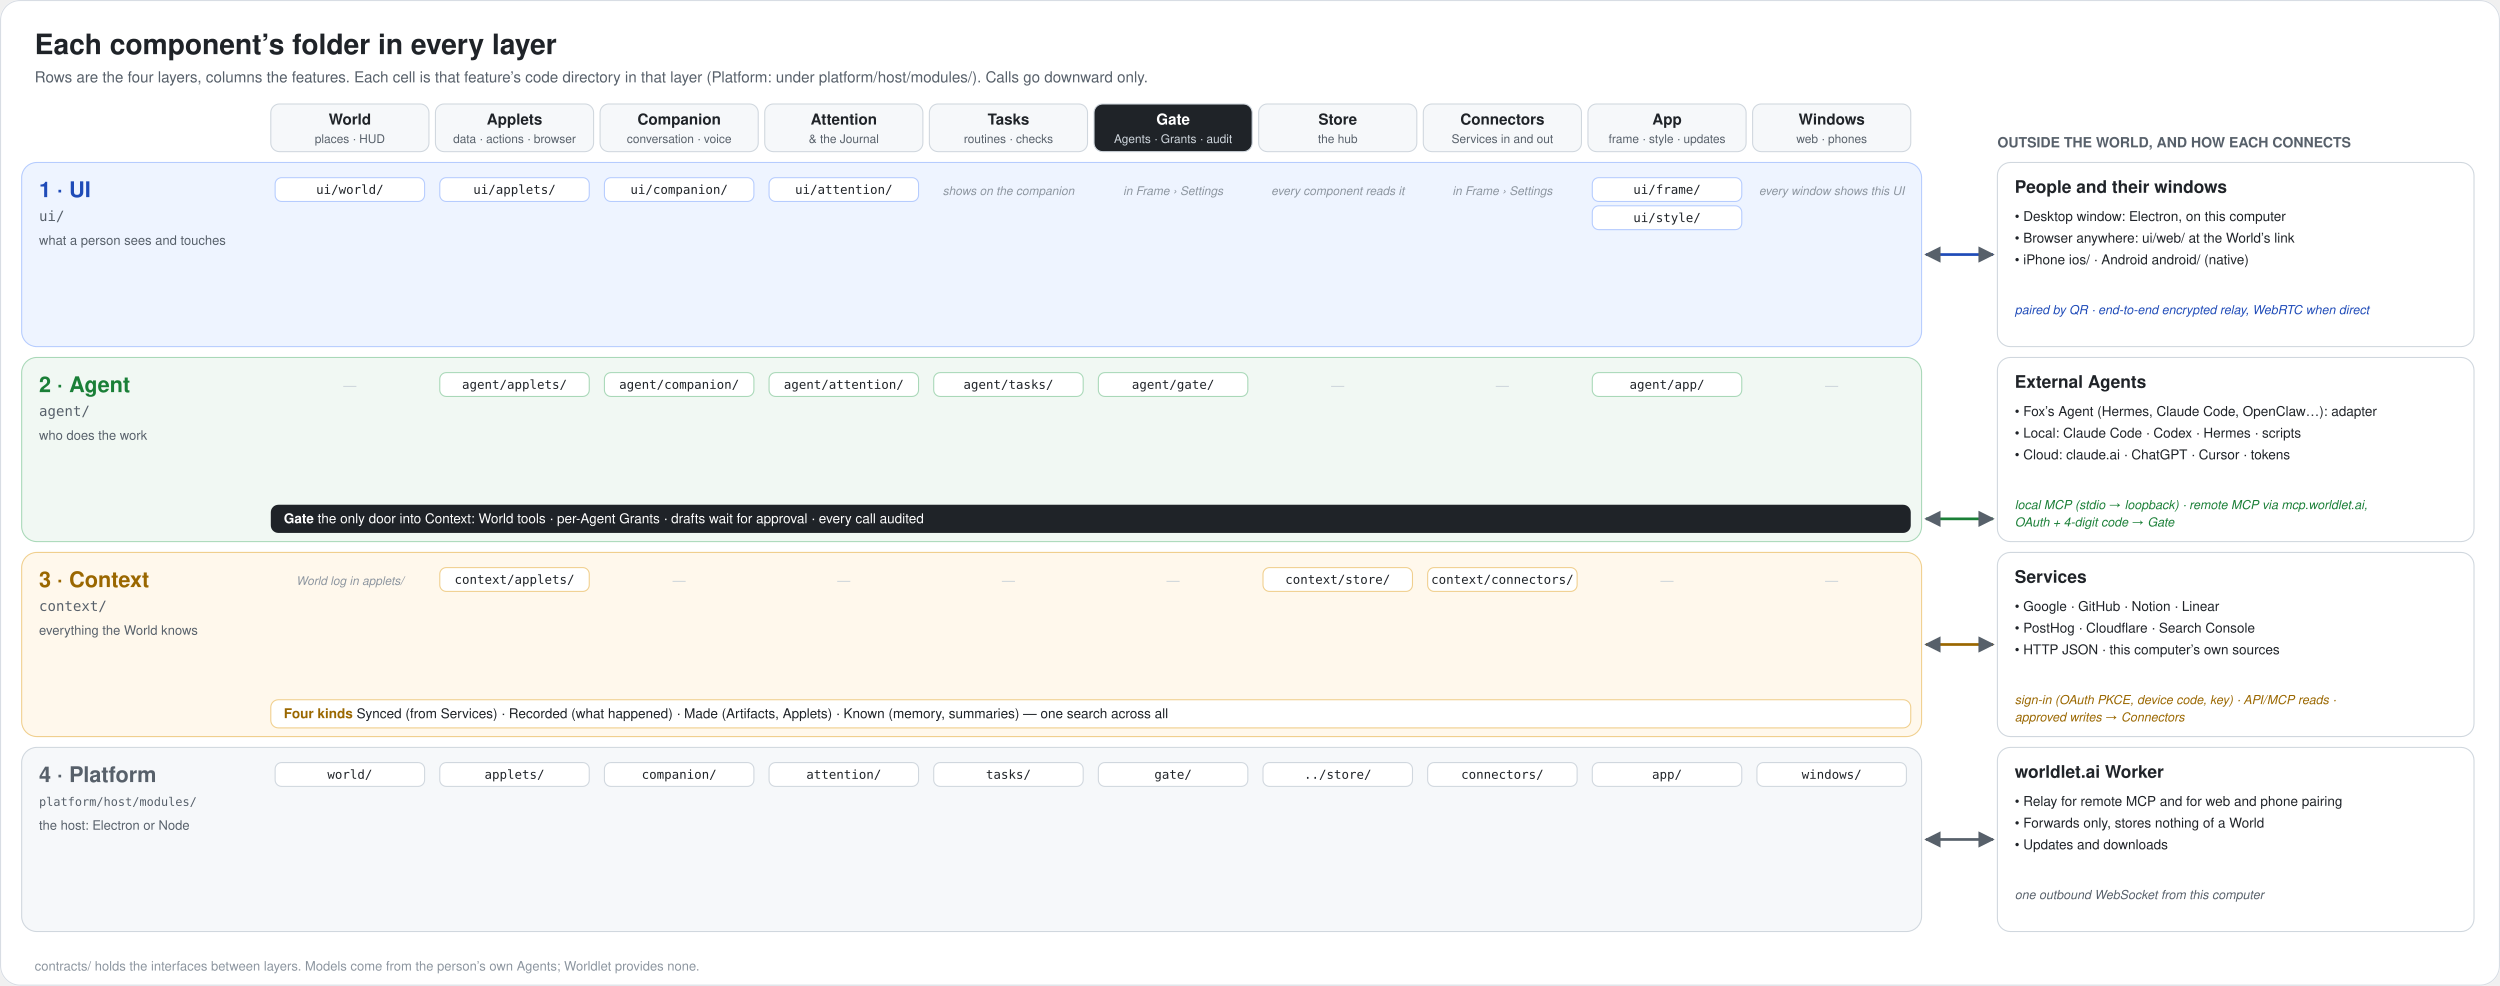
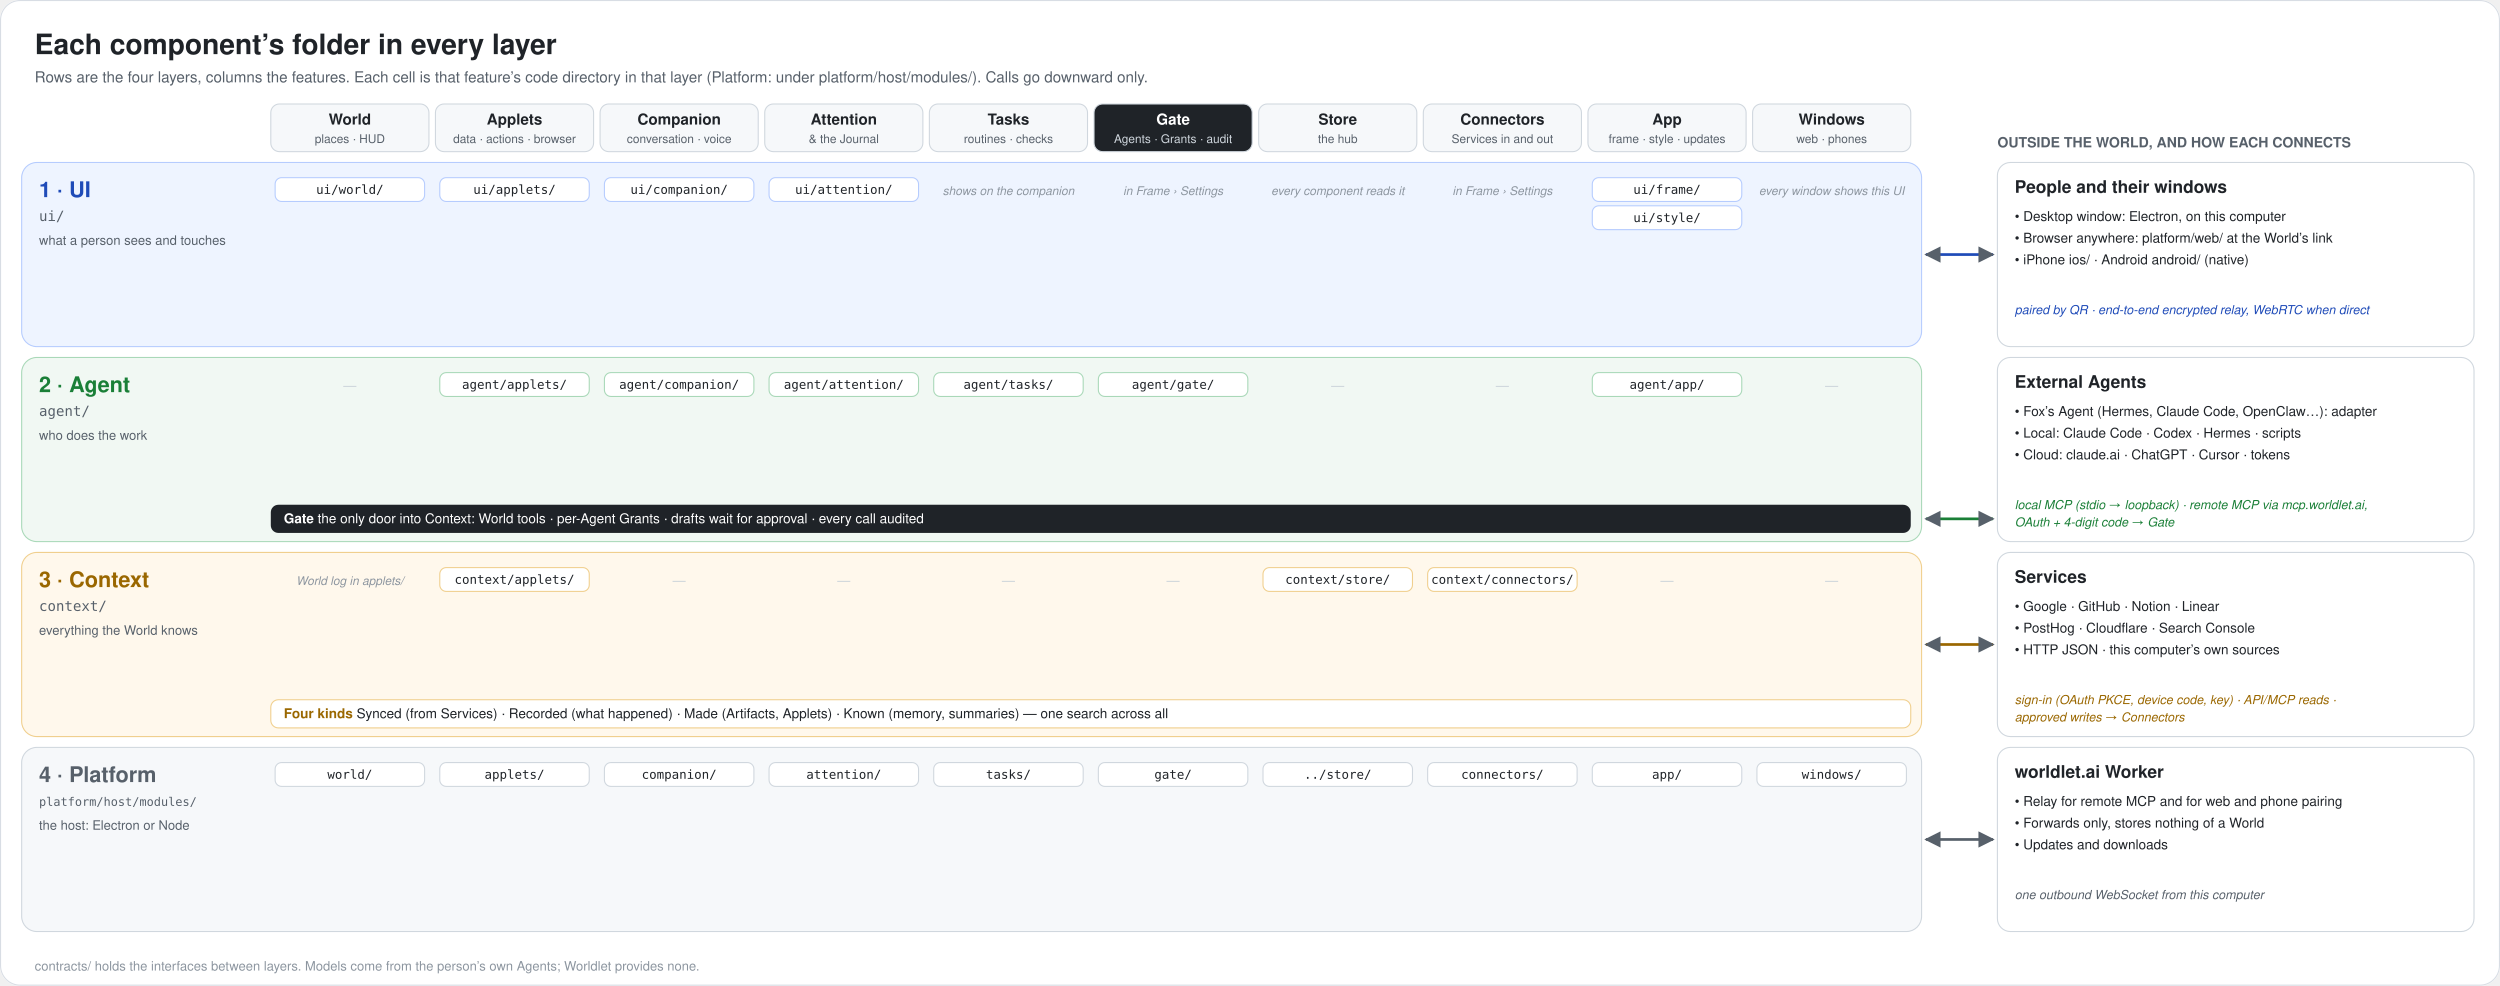
<svg xmlns="http://www.w3.org/2000/svg" width="2308" height="910" viewBox="0 0 2308 910" font-family="-apple-system, 'Segoe UI', Helvetica, Arial, sans-serif">
  <defs>
    <marker id="ar" viewBox="0 0 10 10" refX="9" refY="5" markerWidth="6" markerHeight="6" orient="auto-start-reverse">
      <path d="M0 0L10 5L0 10z" fill="#57606A" />
    </marker>
  </defs>
  <rect width="2308" height="910" rx="18" fill="#FFFFFF" />
  <rect x="0.5" y="0.5" width="2307" height="909" rx="18" fill="none" stroke="#D8DDE4" />
  <text x="32" y="50" font-size="26" font-weight="700" fill="#1F2328">Each component’s folder in every layer</text>
  <text x="32" y="76" font-size="14" fill="#57606A">Rows are the four layers, columns the features. Each cell is that feature’s code directory in that layer (Platform: under platform/host/modules/). Calls go downward only.</text>
  <rect x="250" y="96" width="146" height="44" rx="8" fill="#F6F8FA" stroke="#D0D7DE" />
  <text x="323.0" y="115" font-size="14" font-weight="700" text-anchor="middle" fill="#1F2328">World</text>
  <text x="323.0" y="132" font-size="11" text-anchor="middle" fill="#57606A">places · HUD</text>
  <rect x="402" y="96" width="146" height="44" rx="8" fill="#F6F8FA" stroke="#D0D7DE" />
  <text x="475.0" y="115" font-size="14" font-weight="700" text-anchor="middle" fill="#1F2328">Applets</text>
  <text x="475.0" y="132" font-size="11" text-anchor="middle" fill="#57606A">data · actions · browser</text>
  <rect x="554" y="96" width="146" height="44" rx="8" fill="#F6F8FA" stroke="#D0D7DE" />
  <text x="627.0" y="115" font-size="14" font-weight="700" text-anchor="middle" fill="#1F2328">Companion</text>
  <text x="627.0" y="132" font-size="11" text-anchor="middle" fill="#57606A">conversation · voice</text>
  <rect x="706" y="96" width="146" height="44" rx="8" fill="#F6F8FA" stroke="#D0D7DE" />
  <text x="779.0" y="115" font-size="14" font-weight="700" text-anchor="middle" fill="#1F2328">Attention</text>
  <text x="779.0" y="132" font-size="11" text-anchor="middle" fill="#57606A">&amp; the Journal</text>
  <rect x="858" y="96" width="146" height="44" rx="8" fill="#F6F8FA" stroke="#D0D7DE" />
  <text x="931.0" y="115" font-size="14" font-weight="700" text-anchor="middle" fill="#1F2328">Tasks</text>
  <text x="931.0" y="132" font-size="11" text-anchor="middle" fill="#57606A">routines · checks</text>
  <rect x="1010" y="96" width="146" height="44" rx="8" fill="#1F2328" stroke="#D0D7DE" />
  <text x="1083.0" y="115" font-size="14" font-weight="700" text-anchor="middle" fill="#FFFFFF">Gate</text>
  <text x="1083.0" y="132" font-size="11" text-anchor="middle" fill="#D0D7DE">Agents · Grants · audit</text>
  <rect x="1162" y="96" width="146" height="44" rx="8" fill="#F6F8FA" stroke="#D0D7DE" />
  <text x="1235.0" y="115" font-size="14" font-weight="700" text-anchor="middle" fill="#1F2328">Store</text>
  <text x="1235.0" y="132" font-size="11" text-anchor="middle" fill="#57606A">the hub</text>
  <rect x="1314" y="96" width="146" height="44" rx="8" fill="#F6F8FA" stroke="#D0D7DE" />
  <text x="1387.0" y="115" font-size="14" font-weight="700" text-anchor="middle" fill="#1F2328">Connectors</text>
  <text x="1387.0" y="132" font-size="11" text-anchor="middle" fill="#57606A">Services in and out</text>
  <rect x="1466" y="96" width="146" height="44" rx="8" fill="#F6F8FA" stroke="#D0D7DE" />
  <text x="1539.0" y="115" font-size="14" font-weight="700" text-anchor="middle" fill="#1F2328">App</text>
  <text x="1539.0" y="132" font-size="11" text-anchor="middle" fill="#57606A">frame · style · updates</text>
  <rect x="1618" y="96" width="146" height="44" rx="8" fill="#F6F8FA" stroke="#D0D7DE" />
  <text x="1691.0" y="115" font-size="14" font-weight="700" text-anchor="middle" fill="#1F2328">Windows</text>
  <text x="1691.0" y="132" font-size="11" text-anchor="middle" fill="#57606A">web · phones</text>
  <rect x="20" y="150" width="1754" height="170" rx="14" fill="#EEF4FF" stroke="#B6CCFE" />
  <text x="36" y="182" font-size="20" font-weight="800" fill="#1F4BB8">1 · UI</text>
  <text x="36" y="204" font-size="13" font-family="ui-monospace, Menlo, monospace" fill="#57606A">ui/</text>
  <text x="36" y="226" font-size="12" fill="#57606A">what a person sees and touches</text>
  <rect x="254" y="164" width="138" height="22" rx="6" fill="#FFFFFF" stroke="#B6CCFE" />
  <text x="323.0" y="179" font-size="11.5" font-family="ui-monospace, Menlo, monospace" text-anchor="middle" fill="#1F2328">ui/world/</text>
  <rect x="406" y="164" width="138" height="22" rx="6" fill="#FFFFFF" stroke="#B6CCFE" />
  <text x="475.0" y="179" font-size="11.5" font-family="ui-monospace, Menlo, monospace" text-anchor="middle" fill="#1F2328">ui/applets/</text>
  <rect x="558" y="164" width="138" height="22" rx="6" fill="#FFFFFF" stroke="#B6CCFE" />
  <text x="627.0" y="179" font-size="11.5" font-family="ui-monospace, Menlo, monospace" text-anchor="middle" fill="#1F2328">ui/companion/</text>
  <rect x="710" y="164" width="138" height="22" rx="6" fill="#FFFFFF" stroke="#B6CCFE" />
  <text x="779.0" y="179" font-size="11.5" font-family="ui-monospace, Menlo, monospace" text-anchor="middle" fill="#1F2328">ui/attention/</text>
  <text x="931.0" y="180" font-size="11" text-anchor="middle" fill="#8C959F" font-style="italic">shows on the companion</text>
  <text x="1083.0" y="180" font-size="11" text-anchor="middle" fill="#8C959F" font-style="italic">in Frame › Settings</text>
  <text x="1235.0" y="180" font-size="11" text-anchor="middle" fill="#8C959F" font-style="italic">every component reads it</text>
  <text x="1387.0" y="180" font-size="11" text-anchor="middle" fill="#8C959F" font-style="italic">in Frame › Settings</text>
  <rect x="1470" y="164" width="138" height="22" rx="6" fill="#FFFFFF" stroke="#B6CCFE" />
  <text x="1539.0" y="179" font-size="11.5" font-family="ui-monospace, Menlo, monospace" text-anchor="middle" fill="#1F2328">ui/frame/</text>
  <rect x="1470" y="190" width="138" height="22" rx="6" fill="#FFFFFF" stroke="#B6CCFE" />
  <text x="1539.0" y="205" font-size="11.5" font-family="ui-monospace, Menlo, monospace" text-anchor="middle" fill="#1F2328">ui/style/</text>
  <text x="1691.0" y="180" font-size="11" text-anchor="middle" fill="#8C959F" font-style="italic">every window shows this UI</text>
  <rect x="20" y="330" width="1754" height="170" rx="14" fill="#F1F8F3" stroke="#A9D8B8" />
  <text x="36" y="362" font-size="20" font-weight="800" fill="#1A7F37">2 · Agent</text>
  <text x="36" y="384" font-size="13" font-family="ui-monospace, Menlo, monospace" fill="#57606A">agent/</text>
  <text x="36" y="406" font-size="12" fill="#57606A">who does the work</text>
  <text x="323.0" y="360" font-size="12" text-anchor="middle" fill="#C9D1D9">—</text>
  <rect x="406" y="344" width="138" height="22" rx="6" fill="#FFFFFF" stroke="#A9D8B8" />
  <text x="475.0" y="359" font-size="11.5" font-family="ui-monospace, Menlo, monospace" text-anchor="middle" fill="#1F2328">agent/applets/</text>
  <rect x="558" y="344" width="138" height="22" rx="6" fill="#FFFFFF" stroke="#A9D8B8" />
  <text x="627.0" y="359" font-size="11.5" font-family="ui-monospace, Menlo, monospace" text-anchor="middle" fill="#1F2328">agent/companion/</text>
  <rect x="710" y="344" width="138" height="22" rx="6" fill="#FFFFFF" stroke="#A9D8B8" />
  <text x="779.0" y="359" font-size="11.5" font-family="ui-monospace, Menlo, monospace" text-anchor="middle" fill="#1F2328">agent/attention/</text>
  <rect x="862" y="344" width="138" height="22" rx="6" fill="#FFFFFF" stroke="#A9D8B8" />
  <text x="931.0" y="359" font-size="11.5" font-family="ui-monospace, Menlo, monospace" text-anchor="middle" fill="#1F2328">agent/tasks/</text>
  <rect x="1014" y="344" width="138" height="22" rx="6" fill="#FFFFFF" stroke="#A9D8B8" />
  <text x="1083.0" y="359" font-size="11.5" font-family="ui-monospace, Menlo, monospace" text-anchor="middle" fill="#1F2328">agent/gate/</text>
  <text x="1235.0" y="360" font-size="12" text-anchor="middle" fill="#C9D1D9">—</text>
  <text x="1387.0" y="360" font-size="12" text-anchor="middle" fill="#C9D1D9">—</text>
  <rect x="1470" y="344" width="138" height="22" rx="6" fill="#FFFFFF" stroke="#A9D8B8" />
  <text x="1539.0" y="359" font-size="11.5" font-family="ui-monospace, Menlo, monospace" text-anchor="middle" fill="#1F2328">agent/app/</text>
  <text x="1691.0" y="360" font-size="12" text-anchor="middle" fill="#C9D1D9">—</text>
  <rect x="250" y="466" width="1514" height="26" rx="7" fill="#1F2328" />
  <text x="262" y="483" font-size="12.5" fill="#FFFFFF">
    <tspan font-weight="800">Gate</tspan>  the only door into Context: World tools · per-Agent Grants · drafts wait for approval · every call audited</text>
  <rect x="20" y="510" width="1754" height="170" rx="14" fill="#FFF8EC" stroke="#F0CF8E" />
  <text x="36" y="542" font-size="20" font-weight="800" fill="#9A6700">3 · Context</text>
  <text x="36" y="564" font-size="13" font-family="ui-monospace, Menlo, monospace" fill="#57606A">context/</text>
  <text x="36" y="586" font-size="12" fill="#57606A">everything the World knows</text>
  <text x="323.0" y="540" font-size="11" text-anchor="middle" fill="#8C959F" font-style="italic">World log in applets/</text>
  <rect x="406" y="524" width="138" height="22" rx="6" fill="#FFFFFF" stroke="#F0CF8E" />
  <text x="475.0" y="539" font-size="11.5" font-family="ui-monospace, Menlo, monospace" text-anchor="middle" fill="#1F2328">context/applets/</text>
  <text x="627.0" y="540" font-size="12" text-anchor="middle" fill="#C9D1D9">—</text>
  <text x="779.0" y="540" font-size="12" text-anchor="middle" fill="#C9D1D9">—</text>
  <text x="931.0" y="540" font-size="12" text-anchor="middle" fill="#C9D1D9">—</text>
  <text x="1083.0" y="540" font-size="12" text-anchor="middle" fill="#C9D1D9">—</text>
  <rect x="1166" y="524" width="138" height="22" rx="6" fill="#FFFFFF" stroke="#F0CF8E" />
  <text x="1235.0" y="539" font-size="11.5" font-family="ui-monospace, Menlo, monospace" text-anchor="middle" fill="#1F2328">context/store/</text>
  <rect x="1318" y="524" width="138" height="22" rx="6" fill="#FFFFFF" stroke="#F0CF8E" />
  <text x="1387.0" y="539" font-size="11.5" font-family="ui-monospace, Menlo, monospace" text-anchor="middle" fill="#1F2328">context/connectors/</text>
  <text x="1539.0" y="540" font-size="12" text-anchor="middle" fill="#C9D1D9">—</text>
  <text x="1691.0" y="540" font-size="12" text-anchor="middle" fill="#C9D1D9">—</text>
  <rect x="250" y="646" width="1514" height="26" rx="7" fill="#FFFFFF" stroke="#F0CF8E" />
  <text x="262" y="663" font-size="12.5" fill="#1F2328">
    <tspan font-weight="800" fill="#9A6700">Four kinds</tspan>  Synced (from Services) · Recorded (what happened) · Made (Artifacts, Applets) · Known (memory, summaries) — one search across all</text>
  <rect x="20" y="690" width="1754" height="170" rx="14" fill="#F6F8FA" stroke="#D0D7DE" />
  <text x="36" y="722" font-size="20" font-weight="800" fill="#57606A">4 · Platform</text>
  <text x="36" y="744" font-size="11" font-family="ui-monospace, Menlo, monospace" fill="#57606A">platform/host/modules/</text>
  <text x="36" y="766" font-size="12" fill="#57606A">the host: Electron or Node</text>
  <rect x="254" y="704" width="138" height="22" rx="6" fill="#FFFFFF" stroke="#D0D7DE" />
  <text x="323.0" y="719" font-size="11.5" font-family="ui-monospace, Menlo, monospace" text-anchor="middle" fill="#1F2328">world/</text>
  <rect x="406" y="704" width="138" height="22" rx="6" fill="#FFFFFF" stroke="#D0D7DE" />
  <text x="475.0" y="719" font-size="11.5" font-family="ui-monospace, Menlo, monospace" text-anchor="middle" fill="#1F2328">applets/</text>
  <rect x="558" y="704" width="138" height="22" rx="6" fill="#FFFFFF" stroke="#D0D7DE" />
  <text x="627.0" y="719" font-size="11.5" font-family="ui-monospace, Menlo, monospace" text-anchor="middle" fill="#1F2328">companion/</text>
  <rect x="710" y="704" width="138" height="22" rx="6" fill="#FFFFFF" stroke="#D0D7DE" />
  <text x="779.0" y="719" font-size="11.5" font-family="ui-monospace, Menlo, monospace" text-anchor="middle" fill="#1F2328">attention/</text>
  <rect x="862" y="704" width="138" height="22" rx="6" fill="#FFFFFF" stroke="#D0D7DE" />
  <text x="931.0" y="719" font-size="11.5" font-family="ui-monospace, Menlo, monospace" text-anchor="middle" fill="#1F2328">tasks/</text>
  <rect x="1014" y="704" width="138" height="22" rx="6" fill="#FFFFFF" stroke="#D0D7DE" />
  <text x="1083.0" y="719" font-size="11.5" font-family="ui-monospace, Menlo, monospace" text-anchor="middle" fill="#1F2328">gate/</text>
  <rect x="1166" y="704" width="138" height="22" rx="6" fill="#FFFFFF" stroke="#D0D7DE" />
  <text x="1235.0" y="719" font-size="11.5" font-family="ui-monospace, Menlo, monospace" text-anchor="middle" fill="#1F2328">../store/</text>
  <rect x="1318" y="704" width="138" height="22" rx="6" fill="#FFFFFF" stroke="#D0D7DE" />
  <text x="1387.0" y="719" font-size="11.5" font-family="ui-monospace, Menlo, monospace" text-anchor="middle" fill="#1F2328">connectors/</text>
  <rect x="1470" y="704" width="138" height="22" rx="6" fill="#FFFFFF" stroke="#D0D7DE" />
  <text x="1539.0" y="719" font-size="11.5" font-family="ui-monospace, Menlo, monospace" text-anchor="middle" fill="#1F2328">app/</text>
  <rect x="1622" y="704" width="138" height="22" rx="6" fill="#FFFFFF" stroke="#D0D7DE" />
  <text x="1691.0" y="719" font-size="11.5" font-family="ui-monospace, Menlo, monospace" text-anchor="middle" fill="#1F2328">windows/</text>
  <text x="1844" y="136" font-size="13" font-weight="700" fill="#57606A">OUTSIDE THE WORLD, AND HOW EACH CONNECTS</text>
  <rect x="1844" y="150" width="440" height="170" rx="12" fill="#FFFFFF" stroke="#D0D7DE" />
  <text x="1860" y="178" font-size="16" font-weight="700" fill="#1F2328">People and their windows</text>
  <text x="1860" y="204" font-size="12.5" fill="#1F2328">• Desktop window: Electron, on this computer</text>
-   <text x="1860" y="224" font-size="12.5" fill="#1F2328">• Browser anywhere: ui/web/ at the World’s link</text>
+   <text x="1860" y="224" font-size="12.5" fill="#1F2328">• Browser anywhere: platform/web/ at the World’s link</text>
  <text x="1860" y="244" font-size="12.5" fill="#1F2328">• iPhone ios/ · Android android/ (native)</text>
  <text x="1860" y="290" font-size="11.5" fill="#1F4BB8" font-style="italic">paired by QR · end-to-end encrypted relay, WebRTC when direct</text>
  <line x1="1840" y1="235.0" x2="1778" y2="235.0" stroke="#1F4BB8" stroke-width="2.5" marker-start="url(#ar)" marker-end="url(#ar)" />
  <rect x="1844" y="330" width="440" height="170" rx="12" fill="#FFFFFF" stroke="#D0D7DE" />
  <text x="1860" y="358" font-size="16" font-weight="700" fill="#1F2328">External Agents</text>
  <text x="1860" y="384" font-size="12.5" fill="#1F2328">• Fox’s Agent (Hermes, Claude Code, OpenClaw…): adapter</text>
  <text x="1860" y="404" font-size="12.5" fill="#1F2328">• Local: Claude Code · Codex · Hermes · scripts</text>
  <text x="1860" y="424" font-size="12.5" fill="#1F2328">• Cloud: claude.ai · ChatGPT · Cursor · tokens</text>
  <text x="1860" y="470" font-size="11.5" fill="#1A7F37" font-style="italic">local MCP (stdio → loopback) · remote MCP via mcp.worldlet.ai,</text>
  <text x="1860" y="486" font-size="11.5" fill="#1A7F37" font-style="italic">OAuth + 4-digit code → Gate</text>
  <line x1="1840" y1="479" x2="1778" y2="479" stroke="#1A7F37" stroke-width="2.5" marker-start="url(#ar)" marker-end="url(#ar)" />
  <rect x="1844" y="510" width="440" height="170" rx="12" fill="#FFFFFF" stroke="#D0D7DE" />
  <text x="1860" y="538" font-size="16" font-weight="700" fill="#1F2328">Services</text>
  <text x="1860" y="564" font-size="12.5" fill="#1F2328">• Google · GitHub · Notion · Linear</text>
  <text x="1860" y="584" font-size="12.5" fill="#1F2328">• PostHog · Cloudflare · Search Console</text>
  <text x="1860" y="604" font-size="12.5" fill="#1F2328">• HTTP JSON · this computer’s own sources</text>
  <text x="1860" y="650" font-size="11.5" fill="#9A6700" font-style="italic">sign-in (OAuth PKCE, device code, key) · API/MCP reads ·</text>
  <text x="1860" y="666" font-size="11.5" fill="#9A6700" font-style="italic">approved writes → Connectors</text>
  <line x1="1840" y1="595.0" x2="1778" y2="595.0" stroke="#9A6700" stroke-width="2.5" marker-start="url(#ar)" marker-end="url(#ar)" />
  <rect x="1844" y="690" width="440" height="170" rx="12" fill="#FFFFFF" stroke="#D0D7DE" />
  <text x="1860" y="718" font-size="16" font-weight="700" fill="#1F2328">worldlet.ai Worker</text>
  <text x="1860" y="744" font-size="12.5" fill="#1F2328">• Relay for remote MCP and for web and phone pairing</text>
  <text x="1860" y="764" font-size="12.5" fill="#1F2328">• Forwards only, stores nothing of a World</text>
  <text x="1860" y="784" font-size="12.5" fill="#1F2328">• Updates and downloads</text>
  <text x="1860" y="830" font-size="11.5" fill="#57606A" font-style="italic">one outbound WebSocket from this computer</text>
  <line x1="1840" y1="775.0" x2="1778" y2="775.0" stroke="#57606A" stroke-width="2.5" marker-start="url(#ar)" marker-end="url(#ar)" />
  <text x="32" y="896" font-size="12" fill="#8C959F">contracts/ holds the interfaces between layers. Models come from the person’s own Agents; Worldlet provides none.</text>
</svg>
